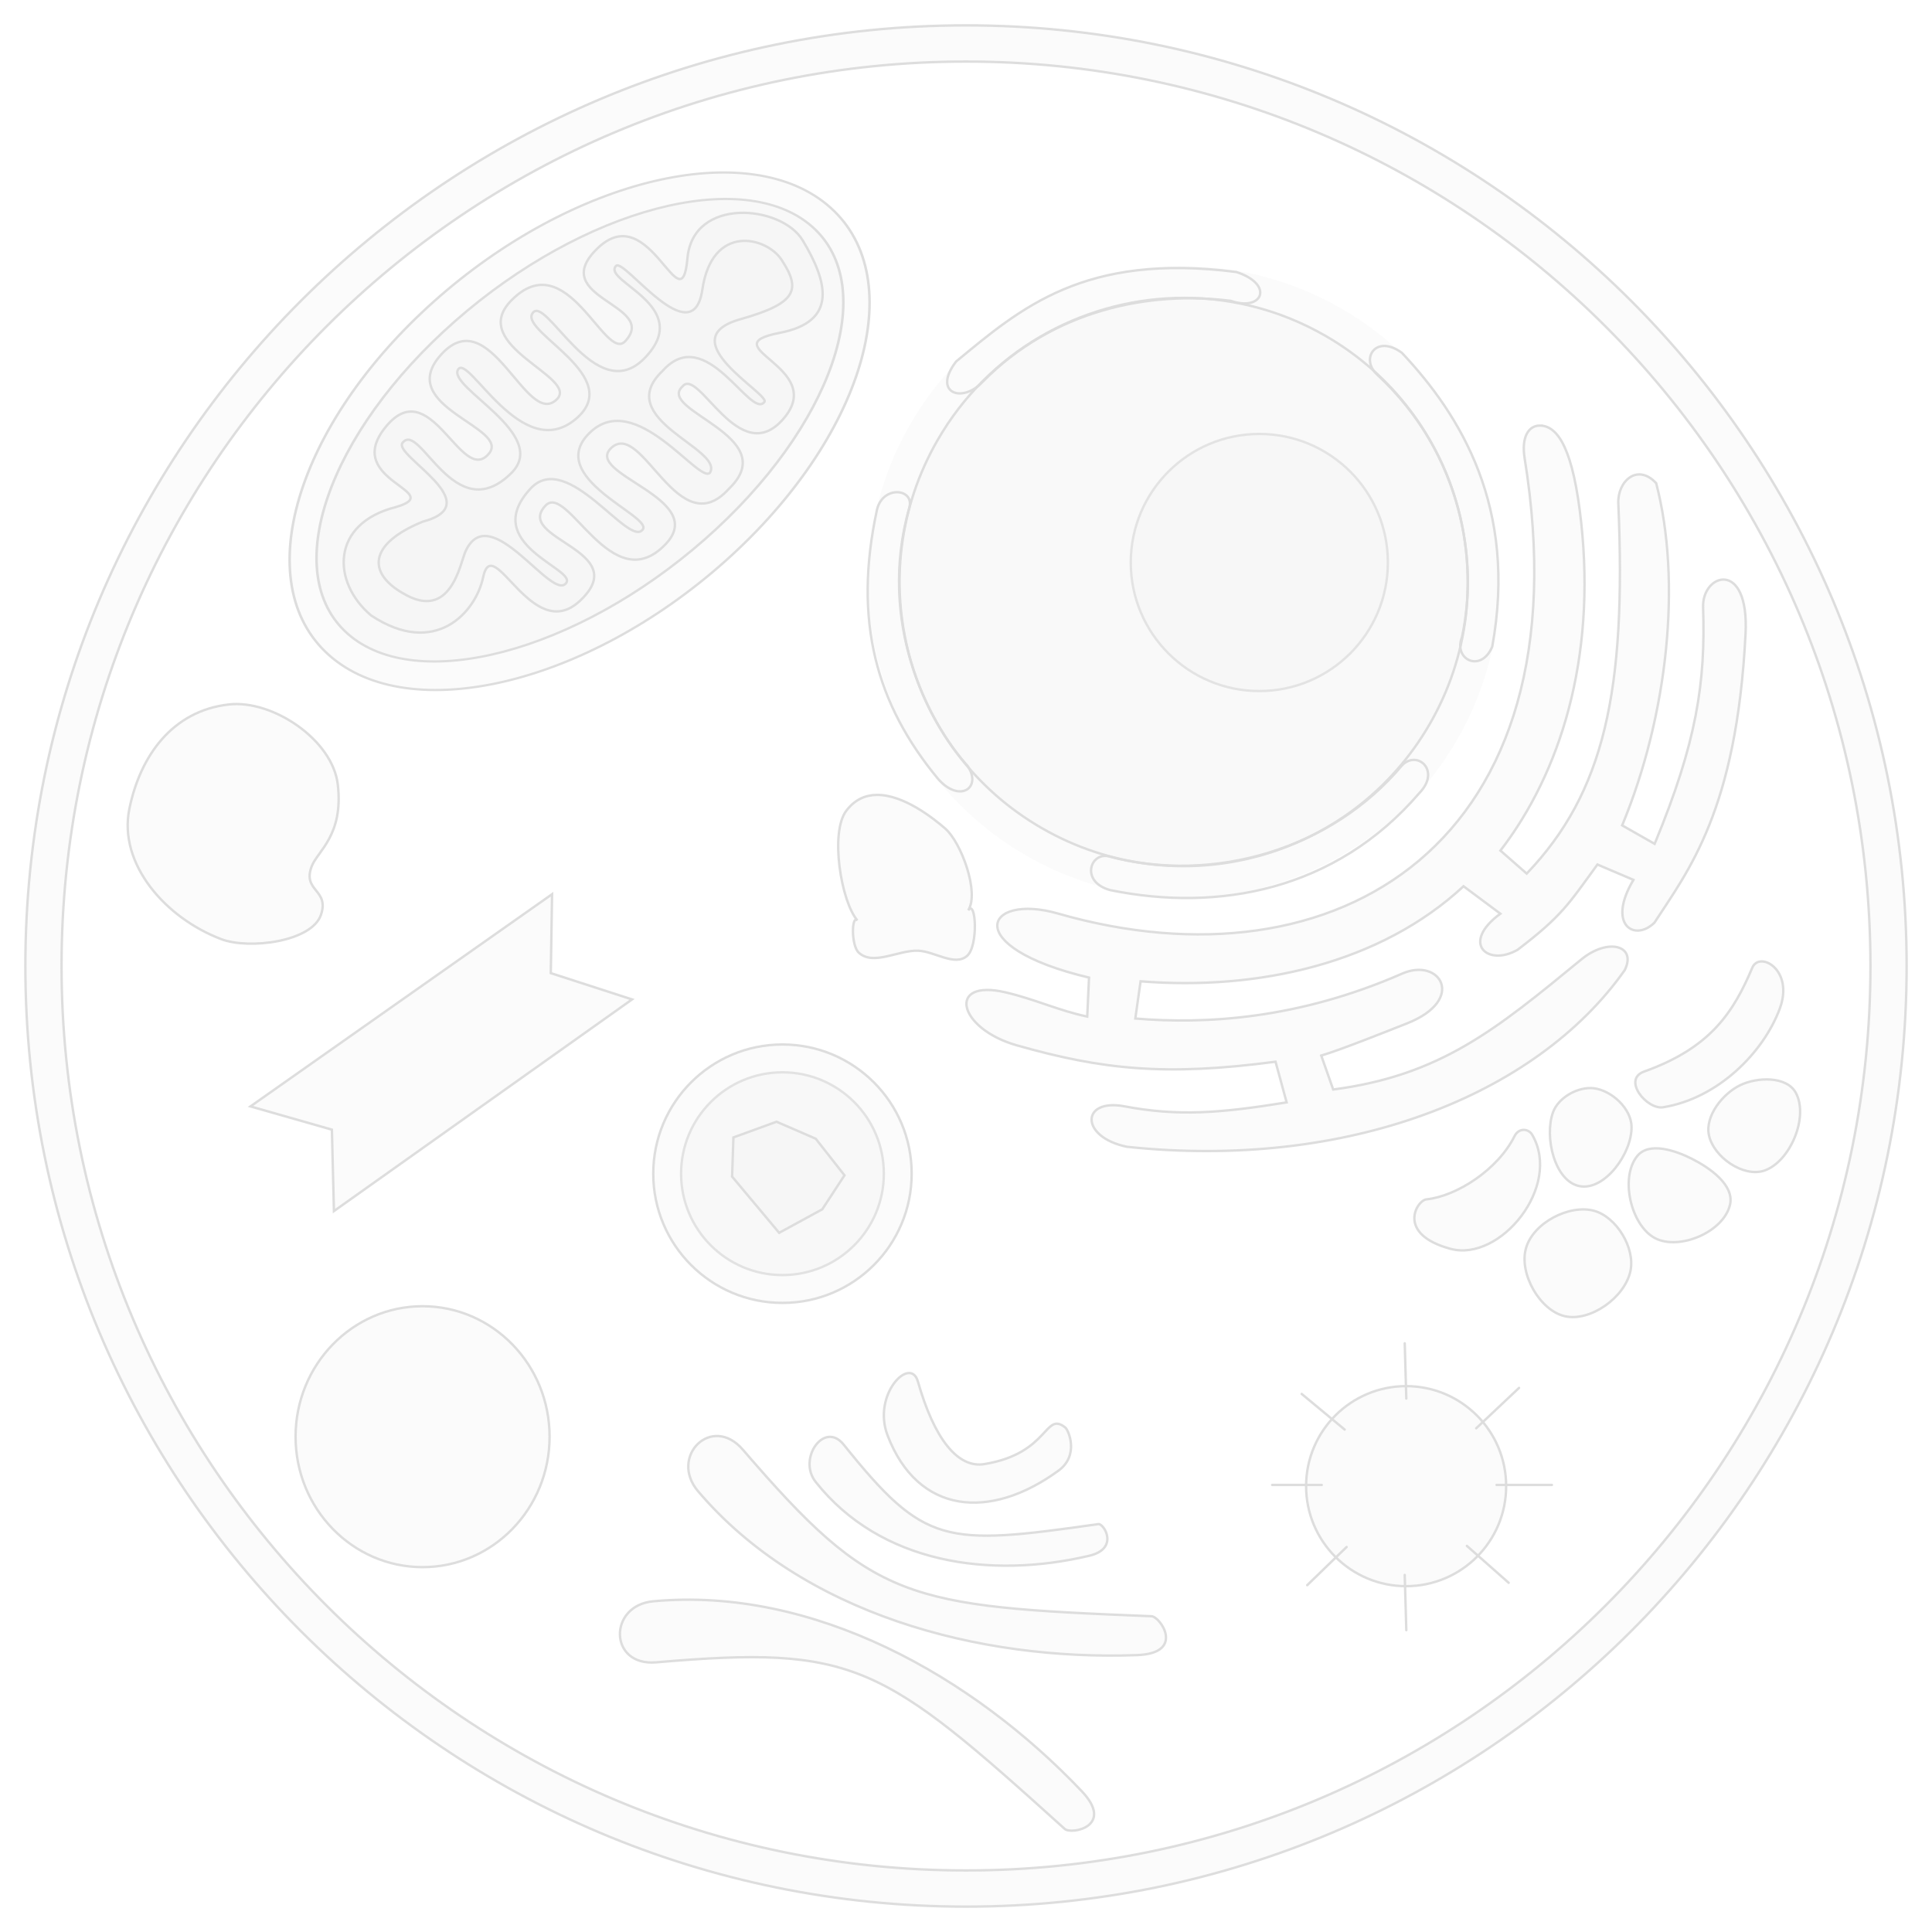
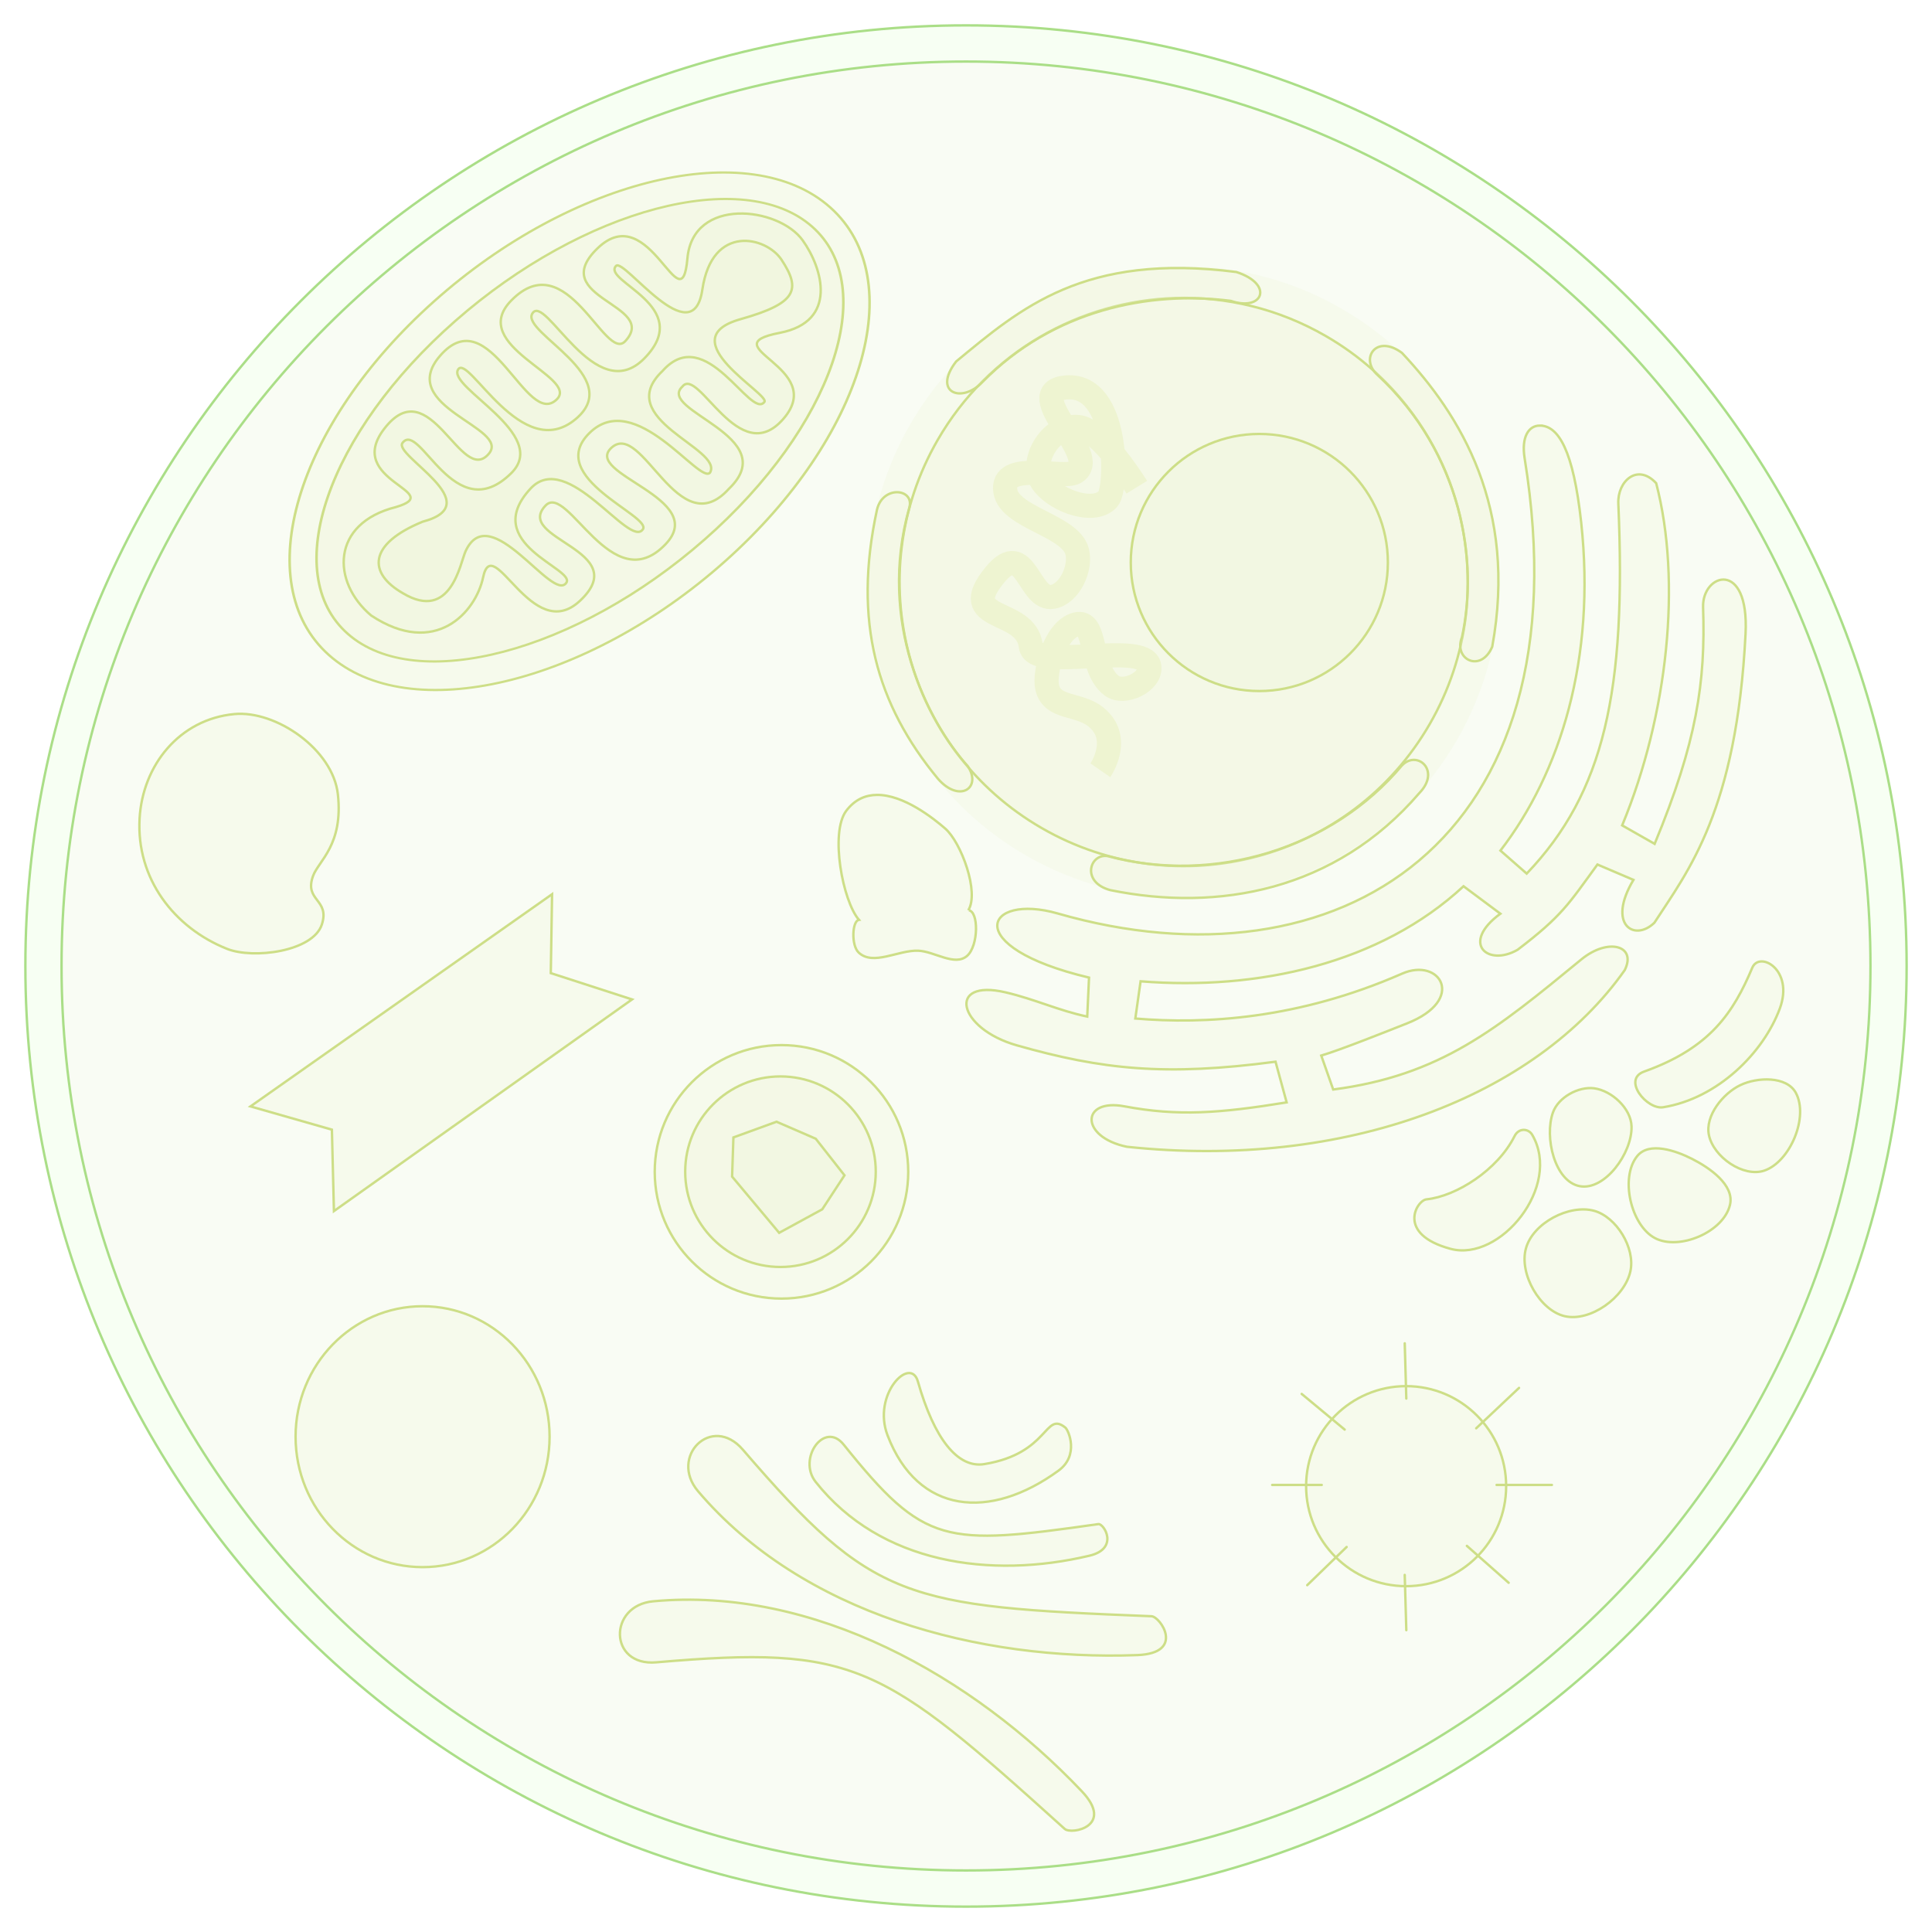
- <svg xmlns="http://www.w3.org/2000/svg" id="SVGRoot" version="1.1" viewBox="0 0 800 800" preserveAspectRatio="xMidYMid meet" height="auto" width="100%">
+ <svg xmlns="http://www.w3.org/2000/svg" viewBox="0 0 800 800" version="1.1" id="SVGRoot">
  <defs id="defs10">
-     </defs>
+     <filter style="color-interpolation-filters:sRGB" id="filter2922" x="-1.7814825e-05" width="1" y="-7.748805e-06" height="1">
+       <feGaussianBlur stdDeviation="0.001" id="feGaussianBlur2924" />
+     </filter>
+   </defs>
  <g id="layer1">
-     <path d="M 400 10.506 A 389.493 389.493 0 0 0 10.506 400 A 389.493 389.493 0 0 0 400 789.494 A 389.493 389.493 0 0 0 789.494 400 A 389.493 389.493 0 0 0 400 10.506 z M 400 25.486 A 374.513 374.513 0 0 1 774.514 400 A 374.513 374.513 0 0 1 400 774.514 A 374.513 374.513 0 0 1 25.486 400 A 374.513 374.513 0 0 1 400 25.486 z " style="opacity:0.999;fill:#f3f3f3;fill-opacity:0.302;stroke:#dddddd;stroke-width:1;stroke-miterlimit:4;stroke-dasharray:none;stroke-opacity:1" id="path1032" />
-     <path d="m 603.345,306.357 c -36.096,62.52 -116.039,83.941 -178.559,47.845 -62.52,-36.096 -83.941,-116.039 -47.845,-178.559 23.508,-40.716 65.613,-64.001 109.39,-65.32 23.443,-0.706 47.365,4.887 69.169,17.475 62.52,36.096 83.941,116.039 47.845,178.559" style="opacity:0.999;fill:#f3f3f3;fill-opacity:0.278;stroke:none;stroke-width:1;stroke-miterlimit:4;stroke-dasharray:none;stroke-opacity:1" id="nucleus">
+     <ellipse style="opacity:0.995;fill:#e6f4d7;fill-opacity:0.273;stroke:none;stroke-width:13.096;stroke-opacity:0.302" id="path897" cx="399.919" cy="399.929" rx="373.99" ry="374.351" />
+     <circle style="opacity:1;fill:#eef4d7;fill-opacity:0.278;stroke:#cdde87;stroke-width:1;stroke-miterlimit:4;stroke-dasharray:none;stroke-opacity:1" id="path937" cx="323.593" cy="485.236" r="52.484">
+       </circle>
+     <circle style="opacity:1;fill:#eef4d7;fill-opacity:0.278;stroke:#cdde87;stroke-width:1;stroke-miterlimit:4;stroke-dasharray:none;stroke-opacity:1" id="path933" cx="323.179" cy="485.179" r="39.453">
+       </circle>
+     <path id="path1028" d="m 319.461,469.256 16.668,-6.061 15.152,6.566 11.112,14.142 -8.586,13.132 -16.668,9.091 -18.183,-21.718 z" style="opacity:1;fill:#eef4d7;fill-opacity:0.278;stroke:#cdde87;stroke-width:0.933;stroke-linecap:butt;stroke-linejoin:miter;stroke-miterlimit:4;stroke-dasharray:none;stroke-opacity:1" transform="matrix(1.071362,0,0,1.071362,-38.56894,-31.76207)">
      </path>
-     <path d="m 627.127,470.471 c -6.974,13.97 -24.041,24.866 -36.477,26.159 -3.985,0.414 -12.655,14.42 10.036,20.496 20.502,5.49 46.158,-25.894 33.787,-47.205 -1.55,-2.669 -5.563,-3.023 -7.346,0.549 z m 93.488,-21.135 c -7.189,3.453 -14.658,12.708 -12.987,20.683 1.914,9.138 14.307,17.629 22.926,14.707 10.668,-3.617 18.537,-22.214 13.036,-32.248 -3.806,-6.942 -15.92,-6.531 -22.975,-3.143 z m -19.985,30.524 c -6.775,-3.43 -17.768,-7.212 -22.682,-1.166 -7.282,8.961 -2.589,28.785 7.385,34.005 9.958,5.212 28.417,-2.508 31.027,-13.853 1.885,-8.191 -8.493,-15.322 -15.73,-18.986 z m -40.558,21.502 c -10.227,-2.781 -25.307,4.983 -28.224,15.601 -2.899,10.556 5.83,25.679 16.093,28.047 10.517,2.426 24.827,-7.694 27.183,-18.666 2.075,-9.665 -5.875,-22.486 -15.052,-24.982 z m 0.045,-50.713 c -6.444,-0.859 -14.833,3.66 -17.085,10.026 -3.636,10.279 0.759,28.554 11.077,30.488 10.42,1.954 21.719,-13.658 21.479,-24.665 -0.165,-7.563 -8.251,-14.886 -15.472,-15.849 z m 65.476,-49.946 c -7.825,18.458 -17.242,33.162 -44.788,43.007 -9.23,3.299 1.152,15.869 7.868,14.783 22.647,-3.663 41.542,-22.572 48.323,-40.918 5.929,-16.04 -8.41,-23.934 -11.404,-16.872 z" style="opacity:0.999;fill:#f3f3f3;fill-opacity:0.278;stroke:#dddddd;stroke-width:1;stroke-linecap:butt;stroke-linejoin:miter;stroke-miterlimit:4;stroke-dasharray:none;stroke-opacity:1" id="smooth_endoplasmic_reticulum">
+     <path id="path1032" style="opacity:1;fill:#e5ffd5;fill-opacity:0.278;stroke:#aade87;stroke-width:1;stroke-miterlimit:4;stroke-dasharray:none;stroke-opacity:1" d="M 400,10.506 A 389.493,389.493 0 0 0 10.506,400 389.493,389.493 0 0 0 400,789.494 389.493,389.493 0 0 0 789.494,400 389.493,389.493 0 0 0 400,10.506 Z m 0,14.98 A 374.513,374.513 0 0 1 774.514,400 374.513,374.513 0 0 1 400,774.514 374.513,374.513 0 0 1 25.486,400 374.513,374.513 0 0 1 400,25.486 Z">
      </path>
-     <path id="rough_endoplasmic_reticulum" style="opacity:0.999;fill:#f3f3f3;fill-opacity:0.278;stroke:#dddddd;stroke-width:1;stroke-linecap:butt;stroke-linejoin:miter;stroke-miterlimit:4;stroke-dasharray:none;stroke-opacity:1" d="m 637.591,176.224 c -4.645,-0.002 -7.697,4.75 -6.274,13.543 25.85,159.651 -77.952,221.655 -193.295,188.494 -30.014,-8.629 -41.104,13.72 12.922,26.542 l -0.745,16.14 c -11.711,-2.434 -21.466,-7.14 -33.841,-10.038 -24.429,-5.72 -19.853,14.987 4.713,21.958 35.346,10.031 61.481,12.822 107.101,6.768 l 4.599,16.847 c -27.796,4.51 -45.039,5.809 -67.181,1.631 -18.024,-3.401 -18.543,12.7 1.047,16.75 90.612,9.622 169.263,-20.819 206.132,-73.155 5.061,-10.186 -6.892,-13.529 -17.979,-4.421 -35.141,28.866 -58.144,47.998 -102.738,53.864 l -4.95,-14.054 c 8.294,-2.485 26.513,-9.776 35.533,-13.338 24.692,-9.75 13.718,-27.507 -2.023,-20.608 -43.112,18.895 -81.602,21.04 -110.505,18.602 l 2.186,-15.408 c 48.806,3.892 99.246,-7.377 133.728,-39.363 l 15.252,11.365 c -16.693,12.232 -5.197,22.095 7.162,14.918 18.491,-14.106 21.105,-18.949 33.029,-35.28 l 14.91,6.355 c -11.128,18.627 0.458,25.754 8.676,17.744 13.877,-21.368 34.049,-46.376 37.748,-119.666 1.566,-31.023 -18.063,-25.007 -17.585,-10.958 1.054,30.989 -2.603,55.847 -20.061,97.971 l -13.447,-7.651 c 18.915,-45.714 24.722,-100.901 14.086,-141.695 -7.836,-8.451 -16.078,-0.721 -15.68,8.391 3.392,77.645 -5.825,119.647 -37.933,153.264 l -10.877,-9.527 c 24.829,-32.276 39.568,-79.366 33.426,-135.939 -3.227,-29.722 -9.395,-40.042 -17.137,-40.045 z">
+     <path id="p3234" style="opacity:1;fill:#eef4d7;fill-opacity:0.278;stroke:none;stroke-width:1;stroke-miterlimit:4;stroke-dasharray:none;stroke-opacity:1" d="m 603.345,306.357 c -36.096,62.52 -116.039,83.941 -178.559,47.845 -62.52,-36.096 -83.941,-116.039 -47.845,-178.559 23.508,-40.716 65.613,-64.001 109.39,-65.32 23.443,-0.706 47.365,4.887 69.169,17.475 62.52,36.096 83.941,116.039 47.845,178.559">
      </path>
-     <path d="m 367.516,594.348 c 12.506,32.692 42.411,35.324 70.798,14.601 8.627,-6.298 4.205,-16.717 2.781,-17.849 -8.658,-6.888 -6.443,10.746 -33.524,15.154 -11.04,1.797 -20.75,-10.512 -27.497,-34.22 -3.072,-10.794 -19.047,5.353 -12.559,22.314 z m -29.769,19.275 c 26.856,33.944 72.444,40.273 113.368,30.562 12.437,-2.951 6.006,-13.416 3.67,-13.084 -63.691,9.045 -71.882,8.874 -105.466,-32.952 -8.014,-9.981 -19.15,5.896 -11.572,15.474 z m -48.682,3.883 c 43.129,50.763 116.247,70.296 181.858,67.833 19.938,-0.749 9.607,-15.939 5.862,-16.088 -102.121,-4.052 -115.256,-6.305 -169.19,-68.978 -12.87,-14.955 -30.699,2.909 -18.53,17.233 z m -18.573,45.555 c 66.328,-6.138 132.261,31.019 177.446,78.654 13.732,14.476 -4.276,18.113 -7.057,15.6 -75.844,-68.504 -86.811,-76.076 -169.19,-68.978 -19.658,1.694 -19.914,-23.544 -1.199,-25.276 z" style="opacity:0.999;fill:#f3f3f3;fill-opacity:0.278;stroke:#dddddd;stroke-width:1;stroke-linecap:butt;stroke-linejoin:miter;stroke-miterlimit:4;stroke-dasharray:none;stroke-opacity:1" id="golgi_membrane">
+     <path id="p234729384" style="opacity:1;fill:#eef4d7;fill-opacity:0.278;stroke:#cdde87;stroke-width:1;stroke-linecap:butt;stroke-linejoin:miter;stroke-miterlimit:4;stroke-dasharray:none;stroke-opacity:1" d="m 627.127,470.471 c -6.974,13.97 -24.041,24.866 -36.477,26.159 -3.985,0.414 -12.655,14.42 10.036,20.496 20.502,5.49 46.158,-25.894 33.787,-47.205 -1.55,-2.669 -5.563,-3.023 -7.346,0.549 z m 93.488,-21.135 c -7.189,3.453 -14.658,12.708 -12.987,20.683 1.914,9.138 14.307,17.629 22.926,14.707 10.668,-3.617 18.537,-22.214 13.036,-32.248 -3.806,-6.942 -15.92,-6.531 -22.975,-3.143 z m -19.985,30.524 c -6.775,-3.43 -17.768,-7.212 -22.682,-1.166 -7.282,8.961 -2.589,28.785 7.385,34.005 9.958,5.212 28.417,-2.508 31.027,-13.853 1.885,-8.191 -8.493,-15.322 -15.73,-18.986 z m -40.558,21.502 c -10.227,-2.781 -25.307,4.983 -28.224,15.601 -2.899,10.556 5.83,25.679 16.093,28.047 10.517,2.426 24.827,-7.694 27.183,-18.666 2.075,-9.665 -5.875,-22.486 -15.052,-24.982 z m 0.045,-50.713 c -6.444,-0.859 -14.833,3.66 -17.085,10.026 -3.636,10.279 0.759,28.554 11.077,30.488 10.42,1.954 21.719,-13.658 21.479,-24.665 -0.165,-7.563 -8.251,-14.886 -15.472,-15.849 z m 65.476,-49.946 c -7.825,18.458 -17.242,33.162 -44.788,43.007 -9.23,3.299 1.152,15.869 7.868,14.783 22.647,-3.663 41.542,-22.572 48.323,-40.918 5.929,-16.04 -8.41,-23.934 -11.404,-16.872 z">
      </path>
-     <path id="ribosome" style="opacity:0.999;fill:#f3f3f3;fill-opacity:0.278;stroke:#dddddd;stroke-width:1;stroke-linecap:butt;stroke-linejoin:miter;stroke-miterlimit:4;stroke-dasharray:none;stroke-opacity:1" d="m 363.092,329.152 c -4.672,0.049 -9.119,1.862 -12.689,6.603 -6.809,9.044 -2.088,37.71 4.646,45.384 -2.445,-2.512 -2.687,10.309 0.528,13.312 5.991,5.595 16.386,-1.085 24.578,-0.786 6.802,0.248 15.189,6.623 20.308,2.137 4.743,-4.155 3.635,-23.509 0.512,-18.91 -0.015,0.022 -0.032,0.042 -0.047,0.064 4.711,-7.421 -2.925,-28.137 -9.551,-33.885 -4.898,-4.249 -17.22,-14.035 -28.285,-13.919 z">
+     <path d="m 637.591,176.224 c -4.645,-0.002 -7.697,4.75 -6.274,13.543 25.85,159.651 -77.952,221.655 -193.295,188.494 -30.014,-8.629 -41.104,13.72 12.922,26.542 l -0.745,16.14 c -11.711,-2.434 -21.466,-7.14 -33.841,-10.038 -24.429,-5.72 -19.853,14.987 4.713,21.958 35.346,10.031 61.481,12.822 107.101,6.768 l 4.599,16.847 c -27.796,4.51 -45.039,5.809 -67.181,1.631 -18.024,-3.401 -18.543,12.7 1.047,16.75 90.612,9.622 169.263,-20.819 206.132,-73.155 5.061,-10.186 -6.892,-13.529 -17.979,-4.421 -35.141,28.866 -58.144,47.998 -102.738,53.864 l -4.95,-14.054 c 8.294,-2.485 26.513,-9.776 35.533,-13.338 24.692,-9.75 13.718,-27.507 -2.023,-20.608 -43.112,18.895 -81.602,21.04 -110.505,18.602 l 2.186,-15.408 c 48.806,3.892 99.246,-7.377 133.728,-39.363 l 15.252,11.365 c -16.693,12.232 -5.197,22.095 7.162,14.918 18.491,-14.106 21.105,-18.949 33.029,-35.28 l 14.91,6.355 c -11.128,18.627 0.458,25.754 8.676,17.744 13.877,-21.368 34.049,-46.376 37.748,-119.666 1.566,-31.023 -18.063,-25.007 -17.585,-10.958 1.054,30.989 -2.603,55.847 -20.061,97.971 l -13.447,-7.651 c 18.915,-45.714 24.722,-100.901 14.086,-141.695 -7.836,-8.451 -16.078,-0.721 -15.68,8.391 3.392,77.645 -5.825,119.647 -37.933,153.264 l -10.877,-9.527 c 24.829,-32.276 39.568,-79.366 33.426,-135.939 -3.227,-29.722 -9.395,-40.042 -17.137,-40.045 z" style="opacity:1;fill:#eef4d7;fill-opacity:0.278;stroke:#cdde87;stroke-width:1;stroke-linecap:butt;stroke-linejoin:miter;stroke-miterlimit:4;stroke-dasharray:none;stroke-opacity:1" id="p034529">
      </path>
-     <path style="opacity:0.999;fill:#f3f3f3;fill-opacity:0.278;stroke:#dddddd;stroke-width:1;stroke-linecap:butt;stroke-linejoin:miter;stroke-miterlimit:4;stroke-dasharray:none;stroke-opacity:1" d="m 139.879,324.885 c 2.433,20.948 -8.371,27.536 -10.79,33.781 -4.056,10.469 7.446,9.548 3.808,20.15 -3.84,11.19 -29.77,14.421 -41.255,10.075 -23.071,-8.729 -42.733,-31.096 -38.082,-53.931 4.435,-21.775 17.685,-40.638 41.255,-43.263 18.073,-2.013 42.907,14.623 45.064,33.188 z" id="vacuole">
+     <path id="p03489234" style="opacity:1;fill:#eef4d7;fill-opacity:0.278;stroke:#cdde87;stroke-width:1;stroke-linecap:butt;stroke-linejoin:miter;stroke-miterlimit:4;stroke-dasharray:none;stroke-opacity:1" d="m 367.516,594.348 c 12.506,32.692 42.411,35.324 70.798,14.601 8.627,-6.298 4.205,-16.717 2.781,-17.849 -8.658,-6.888 -6.443,10.746 -33.524,15.154 -11.04,1.797 -20.75,-10.512 -27.497,-34.22 -3.072,-10.794 -19.047,5.353 -12.559,22.314 z m -29.769,19.275 c 26.856,33.944 72.444,40.273 113.368,30.562 12.437,-2.951 6.006,-13.416 3.67,-13.084 -63.691,9.045 -71.882,8.874 -105.466,-32.952 -8.014,-9.981 -19.15,5.896 -11.572,15.474 z m -48.682,3.883 c 43.129,50.763 116.247,70.296 181.858,67.833 19.938,-0.749 9.607,-15.939 5.862,-16.088 -102.121,-4.052 -115.256,-6.305 -169.19,-68.978 -12.87,-14.955 -30.699,2.909 -18.53,17.233 z m -18.573,45.555 c 66.328,-6.138 132.261,31.019 177.446,78.654 13.732,14.476 -4.276,18.113 -7.057,15.6 -75.844,-68.504 -86.811,-76.076 -169.19,-68.978 -19.658,1.694 -19.914,-23.544 -1.199,-25.276 z">
      </path>
-     <ellipse style="opacity:0.999;fill:#f3f3f3;fill-opacity:0.278;stroke:#dddddd;stroke-width:1;stroke-miterlimit:4;stroke-dasharray:none;stroke-opacity:1" id="lysosome" cx="174.982" cy="594.901" rx="52.589" ry="54.018">
+     <path d="m 363.092,329.152 c -4.672,0.049 -9.119,1.862 -12.689,6.603 -6.809,9.044 -1.456,37.457 5.277,45.132 -2.824,0.392 -3.318,10.562 -0.103,13.564 5.991,5.595 16.386,-1.085 24.578,-0.786 6.802,0.248 15.189,6.623 20.308,2.137 4.743,-4.155 4.897,-18.584 0.512,-18.91 -0.027,-0.002 -0.032,0.042 -0.047,0.064 4.711,-7.421 -2.925,-28.137 -9.551,-33.885 -4.898,-4.249 -17.22,-14.035 -28.285,-13.919 z" style="opacity:1;fill:#eef4d7;fill-opacity:0.278;stroke:#cdde87;stroke-width:1;stroke-linecap:butt;stroke-linejoin:miter;stroke-miterlimit:4;stroke-dasharray:none;stroke-opacity:1" id="p345345345">
+       </path>
+     <path id="p9874" d="m 139.908,328.881 c 2.314,20.954 -7.962,27.543 -10.264,33.789 -3.858,10.472 7.083,9.55 3.622,20.155 -3.652,11.193 -28.318,14.424 -39.243,10.078 -21.946,-8.731 -37.618,-29.084 -36.224,-53.944 1.242,-22.15 16.569,-41.153 39.243,-43.274 17.234,-1.612 40.814,14.627 42.866,33.197 z" style="opacity:1;fill:#eef4d7;fill-opacity:0.278;stroke:#cdde87;stroke-width:1;stroke-linecap:butt;stroke-linejoin:miter;stroke-miterlimit:4;stroke-dasharray:none;stroke-opacity:1">
+       </path>
+     <ellipse ry="54.018" rx="52.589" cy="594.901" cx="174.982" id="p8374923847" style="opacity:1;fill:#eef4d7;fill-opacity:0.278;stroke:#cdde87;stroke-width:1;stroke-miterlimit:4;stroke-dasharray:none;stroke-opacity:1">
      </ellipse>
-     <g id="centrosome_group" style="opacity:0.994;fill:#f3f3f3;stroke:#dddddd;fill-opacity:0.278;stroke-opacity:1;stroke-width:1;stroke-miterlimit:4;stroke-dasharray:none">
-       <circle r="41.416" cy="615.386" cx="582.249" id="path982" style="fill:#f3f3f3;stroke:#dddddd;stroke-width:1;stroke-miterlimit:4;stroke-dasharray:none;stroke-opacity:1;fill-opacity:0.278" />
-       <path id="path1008" d="m 581.674,556.242 c 0.645,22.869 0.645,22.869 0.645,22.869" style="opacity:1;fill:#f3f3f3;stroke:#dddddd;stroke-width:1;stroke-linecap:round;stroke-linejoin:round;stroke-miterlimit:4;stroke-dasharray:none;stroke-opacity:1;fill-opacity:0.278" />
-       <path style="opacity:1;fill:#f3f3f3;stroke:#dddddd;stroke-width:1;stroke-linecap:round;stroke-linejoin:round;stroke-miterlimit:4;stroke-dasharray:none;stroke-opacity:1;fill-opacity:0.278" d="m 581.668,652.135 c 0.657,22.88 0.657,22.88 0.657,22.88" id="path1010" />
-       <path id="path1012" d="M 547.305,614.881 H 526.784" style="opacity:1;fill:#f3f3f3;stroke:#dddddd;stroke-width:1;stroke-linecap:round;stroke-linejoin:round;stroke-miterlimit:4;stroke-dasharray:none;stroke-opacity:1;fill-opacity:0.278" />
-       <path style="opacity:1;fill:#f3f3f3;stroke:#dddddd;stroke-width:1;stroke-linecap:round;stroke-linejoin:round;stroke-miterlimit:4;stroke-dasharray:none;stroke-opacity:1;fill-opacity:0.278" d="M 642.609,614.881 H 619.701" id="path1014" />
-       <path id="path1016" d="M 556.809,591.966 538.998,577.186" style="opacity:1;fill:#f3f3f3;stroke:#dddddd;stroke-width:1;stroke-linecap:round;stroke-linejoin:round;stroke-miterlimit:4;stroke-dasharray:none;stroke-opacity:1;fill-opacity:0.278" />
-       <path style="opacity:1;fill:#f3f3f3;stroke:#dddddd;stroke-width:1;stroke-linecap:round;stroke-linejoin:round;stroke-miterlimit:4;stroke-dasharray:none;stroke-opacity:1;fill-opacity:0.278" d="M 624.706,655.399 607.403,640.117" id="path1018" />
-       <path id="path1020" d="M 611.261,591.424 628.998,574.698" style="opacity:1;fill:#f3f3f3;stroke:#dddddd;stroke-width:1;stroke-linecap:round;stroke-linejoin:round;stroke-miterlimit:4;stroke-dasharray:none;stroke-opacity:1;fill-opacity:0.278" />
-       <path style="opacity:1;fill:#f3f3f3;stroke:#dddddd;stroke-width:1;stroke-linecap:round;stroke-linejoin:round;stroke-miterlimit:4;stroke-dasharray:none;stroke-opacity:1;fill-opacity:0.278" d="m 541.294,656.381 16.318,-15.813" id="path1022" />
+     <g style="opacity:1;fill:#eef4d7;fill-opacity:0.278;stroke:#cdde87;stroke-width:1;stroke-miterlimit:4;stroke-dasharray:none;stroke-opacity:1" id="p93874">
+       <circle style="fill:#eef4d7;fill-opacity:0.278;stroke:#cdde87;stroke-width:1;stroke-miterlimit:4;stroke-dasharray:none;stroke-opacity:1" id="path982" cx="582.249" cy="615.386" r="41.416" />
+       <path style="opacity:1;fill:#eef4d7;fill-opacity:0.278;stroke:#cdde87;stroke-width:1;stroke-linecap:round;stroke-linejoin:round;stroke-miterlimit:4;stroke-dasharray:none;stroke-opacity:1" d="m 581.674,556.242 c 0.645,22.869 0.645,22.869 0.645,22.869" id="path1008" />
+       <path id="path1010" d="m 581.668,652.135 c 0.657,22.88 0.657,22.88 0.657,22.88" style="opacity:1;fill:#eef4d7;fill-opacity:0.278;stroke:#cdde87;stroke-width:1;stroke-linecap:round;stroke-linejoin:round;stroke-miterlimit:4;stroke-dasharray:none;stroke-opacity:1" />
+       <path style="opacity:1;fill:#eef4d7;fill-opacity:0.278;stroke:#cdde87;stroke-width:1;stroke-linecap:round;stroke-linejoin:round;stroke-miterlimit:4;stroke-dasharray:none;stroke-opacity:1" d="M 547.305,614.881 H 526.784" id="path1012" />
+       <path id="path1014" d="M 642.609,614.881 H 619.701" style="opacity:1;fill:#eef4d7;fill-opacity:0.278;stroke:#cdde87;stroke-width:1;stroke-linecap:round;stroke-linejoin:round;stroke-miterlimit:4;stroke-dasharray:none;stroke-opacity:1" />
+       <path style="opacity:1;fill:#eef4d7;fill-opacity:0.278;stroke:#cdde87;stroke-width:1;stroke-linecap:round;stroke-linejoin:round;stroke-miterlimit:4;stroke-dasharray:none;stroke-opacity:1" d="M 556.809,591.966 538.998,577.186" id="path1016" />
+       <path id="path1018" d="M 624.706,655.399 607.403,640.117" style="opacity:1;fill:#eef4d7;fill-opacity:0.278;stroke:#cdde87;stroke-width:1;stroke-linecap:round;stroke-linejoin:round;stroke-miterlimit:4;stroke-dasharray:none;stroke-opacity:1" />
+       <path style="opacity:1;fill:#eef4d7;fill-opacity:0.278;stroke:#cdde87;stroke-width:1;stroke-linecap:round;stroke-linejoin:round;stroke-miterlimit:4;stroke-dasharray:none;stroke-opacity:1" d="M 611.261,591.424 628.998,574.698" id="path1020" />
+       <path id="path1022" d="m 541.294,656.381 16.318,-15.813" style="opacity:1;fill:#eef4d7;fill-opacity:0.278;stroke:#cdde87;stroke-width:1;stroke-linecap:round;stroke-linejoin:round;stroke-miterlimit:4;stroke-dasharray:none;stroke-opacity:1" />
    </g>
-     <g id="perixosome_group" transform="matrix(1.071362,0,0,1.071362,-38.56894,-31.76207)" style="opacity:0.999;fill:#f3f3f3;fill-opacity:0.278;stroke:#dddddd;stroke-width:0.933;stroke-miterlimit:4;stroke-dasharray:none;stroke-opacity:1">
-       <ellipse cy="483.275" cx="338.419" id="path1024" style="opacity:1;fill:#f3f3f3;fill-opacity:0.278;stroke:#dddddd;stroke-width:0.933;stroke-miterlimit:4;stroke-dasharray:none;stroke-opacity:1" rx="39.181" ry="39.181" />
-       <circle cy="483.275" cx="338.419" id="path1026" style="opacity:1;fill:#f3f3f3;fill-opacity:0.278;stroke:#dddddd;stroke-width:0.933;stroke-miterlimit:4;stroke-dasharray:none;stroke-opacity:1" r="49.937" />
-       <path id="path1028" d="m 319.461,469.256 16.668,-6.061 15.152,6.566 11.112,14.142 -8.586,13.132 -16.668,9.091 -18.183,-21.718 z" style="fill:#f3f3f3;fill-opacity:0.278;stroke:#dddddd;stroke-width:0.933;stroke-linecap:butt;stroke-linejoin:miter;stroke-miterlimit:4;stroke-dasharray:none;stroke-opacity:1" />
-     </g>
-     <path style="opacity:0.999;fill:#f3f3f3;fill-opacity:0.278;stroke:#dddddd;stroke-width:1;stroke-linecap:butt;stroke-linejoin:miter;stroke-miterlimit:4;stroke-dasharray:none;stroke-opacity:1" d="m 103.71,458.14 124.893,-87.872 -0.536,32.679 33.649,10.893 -123.44,87.643 -0.846,-33.719 z" id="microtubules">
+     <path id="p237828347" d="m 103.71,458.14 124.893,-87.872 -0.536,32.679 33.649,10.893 -123.44,87.643 -0.846,-33.719 z" style="opacity:1;fill:#eef4d7;fill-opacity:0.278;stroke:#cdde87;stroke-width:1;stroke-linecap:butt;stroke-linejoin:miter;stroke-miterlimit:4;stroke-dasharray:none;stroke-opacity:1">
      </path>
-     <ellipse style="fill:#f3f3f3;fill-opacity:0.278;stroke:#dddddd;stroke-width:1.003;stroke-miterlimit:4;stroke-dasharray:none;stroke-opacity:1" id="path1407" cx="294.933" cy="-26.731" rx="80.789" ry="139.15" transform="matrix(0.7461215,0.6658098,-0.7461215,0.6658098,0,0)" />
-     <ellipse transform="matrix(0.7514975,0.6597359,-0.7514975,0.6597359,0,0)" ry="127.854" rx="68.636" cy="-24.763" cx="294.789" id="ellipse1409" style="fill:#f3f3f3;fill-opacity:0.278;stroke:#dddddd;stroke-width:1.004;stroke-miterlimit:4;stroke-dasharray:none;stroke-opacity:1" />
-     <path id="ellipse1411" style="fill:#f3f3f3;fill-opacity:0.278;stroke:#dddddd;stroke-width:1;stroke-miterlimit:4;stroke-dasharray:none;stroke-opacity:1" d="m 253.219,185.38 c -12.097,10.921 40.608,20.856 22.374,39.971 -22.285,23.362 -40.543,-25.585 -49.676,-16.024 -13.366,13.992 36.722,18.35 14.242,39.445 -19.878,18.653 -36.013,-29.193 -40.112,-9.723 -3.049,14.481 -19.785,33.367 -46.352,15.817 -16.454,-13.854 -16.728,-38.129 10.242,-44.899 21.272,-6.308 -21.436,-10.656 -4.909,-32.318 19.057,-24.978 31.862,23.886 43.384,10.238 9.234,-10.938 -38.723,-19.237 -20.157,-40.598 20.722,-23.842 35.669,30.676 48.349,18.027 9.275,-9.253 -37.274,-22.047 -18.937,-40.845 23.203,-23.787 38.811,25.9 47.24,16.796 14.151,-15.283 -32.938,-17.693 -11.475,-38.452 21.752,-21.038 34.674,32.734 37.219,4.14 2.275,-25.558 38.913,-22.087 47.722,-7.438 10.256,17.057 14.77,33.616 -9.44,38.292 -29.301,5.66 20.084,14.065 1.471,35.603 -18.438,21.336 -35.185,-21.856 -41.836,-13.339 -10.853,10.038 41.993,20.531 19.237,42.345 -21.033,23.309 -35.789,-28.592 -48.585,-17.039 z" />
-     <path d="m 244.006,179.378 c -18.524,18.424 25.98,34.223 22.195,39.795 -5.558,8.181 -31.224,-33.367 -46.511,-16.867 -21.247,22.932 18.813,33.109 14.809,39.013 -5.684,8.382 -31.535,-35.095 -41.704,-13.093 -2.237,4.84 -6.018,29.378 -25.947,17.425 -14.555,-8.326 -14.468,-20.335 8.14,-29.62 27.965,-7.365 -12.244,-27.426 -8.326,-32.626 7.169,-9.513 21.389,35.837 45.024,12.531 16.361,-16.132 -26.669,-35.617 -21.979,-42.958 4.245,-6.645 26.305,39.443 48.743,20.492 20.634,-17.427 -22.494,-35.677 -18.084,-43.535 5.239,-9.336 26.027,39.437 46.54,18.374 21.037,-21.601 -17.85,-31.875 -11.812,-38.203 3.312,-3.471 31.743,36.92 35.739,9.789 4.031,-27.366 26.459,-21.961 32.791,-12.321 8.062,12.273 6.53,17.978 -17.018,24.601 -29.659,8.341 12.42,31.005 9.914,34.268 -5.721,7.449 -24.159,-33.179 -42.185,-12.829 -21.056,20.02 25.169,32.021 19.695,42.059 -4.265,5.262 -30.963,-35.254 -50.024,-16.295 z" style="fill:#f3f3f3;fill-opacity:0.278;stroke:#dddddd;stroke-width:1;stroke-miterlimit:4;stroke-dasharray:none;stroke-opacity:1" id="path893" />
-     <circle r="53.229" cy="232.919" cx="521.458" id="circle899" style="opacity:0.999;fill:#f3f3f3;fill-opacity:0.278;stroke:#dddddd;stroke-width:1;stroke-miterlimit:4;stroke-dasharray:none;stroke-opacity:1">
+     <ellipse transform="matrix(0.7461215,0.6658098,-0.7461215,0.6658098,0,0)" ry="139.15" rx="80.789" cy="-26.731" cx="294.933" id="path1407" style="opacity:1;fill:#eef4d7;fill-opacity:0.278;stroke:#cdde87;stroke-width:1.003;stroke-miterlimit:4;stroke-dasharray:none;stroke-opacity:1">
+       </ellipse>
+     <ellipse style="opacity:1;fill:#eef4d7;fill-opacity:0.278;stroke:#cdde87;stroke-width:1.004;stroke-miterlimit:4;stroke-dasharray:none;stroke-opacity:1" id="ellipse1409" cx="294.789" cy="-24.763" rx="68.636" ry="127.854" transform="matrix(0.7514975,0.6597359,-0.7514975,0.6597359,0,0)">
+       </ellipse>
+     <path d="m 253.219,185.38 c -12.097,10.921 40.608,20.856 22.374,39.971 -22.285,23.362 -40.543,-25.585 -49.676,-16.024 -13.366,13.992 36.722,18.35 14.242,39.445 -19.878,18.653 -36.013,-29.193 -40.112,-9.723 -3.049,14.481 -19.785,33.367 -46.352,15.817 -16.454,-13.854 -16.728,-38.129 10.242,-44.899 21.272,-6.308 -21.436,-10.656 -4.909,-32.318 19.057,-24.978 31.862,23.886 43.384,10.238 9.234,-10.938 -38.723,-19.237 -20.157,-40.598 20.722,-23.842 35.669,30.676 48.349,18.027 9.275,-9.253 -37.274,-22.047 -18.937,-40.845 23.203,-23.787 38.811,25.9 47.24,16.796 14.151,-15.283 -32.938,-17.693 -11.475,-38.452 21.752,-21.038 34.674,32.734 37.219,4.14 2.275,-25.558 37.77,-21.335 47.722,-7.438 8.236,11.501 14.77,33.616 -9.44,38.292 -29.301,5.66 20.084,14.065 1.471,35.603 -18.438,21.336 -35.185,-21.856 -41.836,-13.339 -10.853,10.038 41.993,20.531 19.237,42.345 -21.033,23.309 -35.789,-28.592 -48.585,-17.039 z" style="opacity:1;fill:#eef4d7;fill-opacity:0.278;stroke:#cdde87;stroke-width:1;stroke-miterlimit:4;stroke-dasharray:none;stroke-opacity:1" id="ellipse1411">
+       </path>
+     <path id="path893" style="opacity:1;fill:#eef4d7;fill-opacity:0.278;stroke:#cdde87;stroke-width:1;stroke-miterlimit:4;stroke-dasharray:none;stroke-opacity:1" d="m 244.006,179.378 c -18.524,18.424 25.98,34.223 22.195,39.795 -5.558,8.181 -31.224,-33.367 -46.511,-16.867 -21.247,22.932 18.813,33.109 14.809,39.013 -5.684,8.382 -31.535,-35.095 -41.704,-13.093 -2.237,4.84 -6.018,29.378 -25.947,17.425 -14.555,-8.326 -14.468,-20.335 8.14,-29.62 27.965,-7.365 -12.244,-27.426 -8.326,-32.626 7.169,-9.513 21.389,35.837 45.024,12.531 16.361,-16.132 -26.669,-35.617 -21.979,-42.958 4.245,-6.645 26.305,39.443 48.743,20.492 20.634,-17.427 -22.494,-35.677 -18.084,-43.535 5.239,-9.336 26.027,39.437 46.54,18.374 21.037,-21.601 -17.85,-31.875 -11.812,-38.203 3.312,-3.471 31.743,36.92 35.739,9.789 4.031,-27.366 26.459,-21.961 32.791,-12.321 8.062,12.273 6.53,17.978 -17.018,24.601 -29.659,8.341 12.42,31.005 9.914,34.268 -5.721,7.449 -24.159,-33.179 -42.185,-12.829 -21.056,20.02 25.169,32.021 19.695,42.059 -4.265,5.262 -30.963,-35.254 -50.024,-16.295 z">
+       </path>
+     <path id="circle905" style="opacity:1;fill:#eef4d7;fill-opacity:0.278;stroke:#cdde87;stroke-width:1;stroke-miterlimit:4;stroke-dasharray:none;stroke-opacity:1" d="m 592.015,299.816 c -32.483,56.263 -104.426,75.54 -160.689,43.056 -56.263,-32.483 -75.54,-104.426 -43.056,-160.689 21.14,-36.616 58.994,-57.567 98.361,-58.78 21.123,-0.651 42.681,4.381 62.328,15.724 56.263,32.483 75.54,104.426 43.056,160.689">
+       </path>
+     <circle style="opacity:1;fill:#eef4d7;fill-opacity:0.278;stroke:#cdde87;stroke-width:1;stroke-miterlimit:4;stroke-dasharray:none;stroke-opacity:1" id="circle899" cx="521.458" cy="232.919" r="53.229">
      </circle>
-     <path d="m 592.015,299.816 c -32.483,56.263 -104.426,75.54 -160.689,43.056 -56.263,-32.483 -75.54,-104.426 -43.056,-160.689 21.14,-36.616 58.994,-57.567 98.361,-58.78 21.123,-0.651 42.681,4.381 62.328,15.724 56.263,32.483 75.54,104.426 43.056,160.689" style="opacity:0.999;fill:#f3f3f3;fill-opacity:0.28;stroke:#dddddd;stroke-width:1;stroke-miterlimit:4;stroke-dasharray:none;stroke-opacity:1" id="circle905">
+     <path style="opacity:1;fill:#eef4d7;fill-opacity:0.278;stroke:#cdde87;stroke-width:1;stroke-linecap:butt;stroke-linejoin:miter;stroke-miterlimit:4;stroke-dasharray:none;stroke-opacity:1" d="m 509.649,124.585 c 13.247,4.587 18.064,-6.862 2.293,-11.951 -63.039,-8.085 -89.299,15.009 -116.017,37.042 -9.989,12.954 2.361,17.586 10.907,8.493 29.287,-29.837 69.004,-37.877 102.817,-33.584 z" id="path915">
      </path>
-     <path id="path915" d="m 509.649,124.585 c 13.247,4.587 18.064,-6.862 2.293,-11.951 -63.039,-8.085 -89.299,15.009 -116.017,37.042 -9.989,12.954 2.361,17.586 10.907,8.493 29.287,-29.837 69.004,-37.877 102.817,-33.584 z" style="fill:none;stroke:#dddddd;stroke-width:1px;stroke-linecap:butt;stroke-linejoin:miter;stroke-opacity:1" />
-     <path id="path917" d="m 580.5,146.102 c -10.824,-7.953 -17.5,2.578 -10.123,9.138 35.428,32.909 41.753,77.64 34.987,108.631 -3.659,9.203 7.88,14.948 12.546,3.89 10.463,-57.506 -13.044,-95.727 -37.41,-121.659 z" style="fill:none;stroke:#dddddd;stroke-width:1px;stroke-linecap:butt;stroke-linejoin:miter;stroke-opacity:1" />
-     <path id="path919" d="m 376.449,210.495 c -13.088,46.844 7.236,87.877 24.305,106.791 5.943,8.954 -3.481,15.426 -12.392,5.147 -25.317,-30.635 -35.264,-65.052 -25.211,-111.436 2.517,-10.329 15.963,-8.638 13.299,-0.502 z" style="fill:none;stroke:#dddddd;stroke-width:1px;stroke-linecap:butt;stroke-linejoin:miter;stroke-opacity:1" />
-     <path id="path921" d="m 580.598,316.861 c -28.876,34.601 -77.909,49.427 -121.869,37.653 -7.532,-1.288 -11.228,10.788 1.012,14.065 44.59,9.094 93.157,0.316 127.995,-40.211 8.983,-9.285 -0.851,-17.897 -7.138,-11.506 z" style="fill:none;stroke:#dddddd;stroke-width:1px;stroke-linecap:butt;stroke-linejoin:miter;stroke-opacity:1" />
+     <path style="opacity:1;fill:#eef4d7;fill-opacity:0.278;stroke:#cdde87;stroke-width:1;stroke-linecap:butt;stroke-linejoin:miter;stroke-miterlimit:4;stroke-dasharray:none;stroke-opacity:1" d="m 580.5,146.102 c -10.824,-7.953 -17.5,2.578 -10.123,9.138 35.428,32.909 41.753,77.64 34.987,108.631 -3.659,9.203 7.88,14.948 12.546,3.89 10.463,-57.506 -13.044,-95.727 -37.41,-121.659 z" id="path917">
+       </path>
+     <path style="opacity:1;fill:#eef4d7;fill-opacity:0.278;stroke:#cdde87;stroke-width:1;stroke-linecap:butt;stroke-linejoin:miter;stroke-miterlimit:4;stroke-dasharray:none;stroke-opacity:1" d="m 376.449,210.495 c -13.088,46.844 7.236,87.877 24.305,106.791 5.943,8.954 -3.481,15.426 -12.392,5.147 -25.317,-30.635 -35.264,-65.052 -25.211,-111.436 2.517,-10.329 15.963,-8.638 13.299,-0.502 z" id="path919">
+       </path>
+     <path style="opacity:1;fill:#eef4d7;fill-opacity:0.278;stroke:#cdde87;stroke-width:1;stroke-linecap:butt;stroke-linejoin:miter;stroke-miterlimit:4;stroke-dasharray:none;stroke-opacity:1" d="m 580.598,316.861 c -28.876,34.601 -77.909,49.427 -121.869,37.653 -7.532,-1.288 -11.228,10.788 1.012,14.065 44.59,9.094 93.157,0.316 127.995,-40.211 8.983,-9.285 -0.851,-17.897 -7.138,-11.506 z" id="path921">
+       </path>
+     <path id="golgi_apparatus" style="display:none;opacity:1;fill:none;stroke:#dd00dd;stroke-width:1px;stroke-linecap:butt;stroke-linejoin:miter;stroke-opacity:1" d="m 264.643,674.643 13.571,-3.571 15.357,8.214 25.357,-6.071 9.286,8.214 12.857,-3.929 7.857,10.714 15.357,-3.214 9.643,15.357 16.071,-1.786 1.786,10.357 13.214,3.571 0.357,10 c 0,0 16.429,-4.286 16.071,0.357 -0.357,4.643 2.143,13.214 2.143,13.214 l 12.143,-3.214 -1.786,13.571 13.214,2.857 m -152.5,-146.429 c 0.714,1.786 11.786,21.429 11.786,21.429 l 19.286,5.357 9.643,20 19.286,4.643 20.357,13.214 15,-0.357 22.857,8.214 16.786,-2.5 21.786,6.071 19.286,-3.929 m -127.5,-72.5 5,12.857 14.643,6.071 11.071,14.286 19.286,3.214 15.714,4.643 20.714,-2.857 21.071,-2.857 m -76.429,-61.429 -2.5,13.571 8.571,-1.429 -2.857,14.286 9.643,-2.143 -0.357,11.786 12.143,-2.857 3.214,7.143 9.643,-7.857 6.429,6.071 6.786,-10.357 11.071,1.071 v -9.286" />
+     <path id="rough_endoplasmic_reticulum_membrane" style="display:none;opacity:1;fill:none;stroke:#dd00dd;stroke-width:1px;stroke-linecap:butt;stroke-linejoin:miter;stroke-opacity:1" d="m 663.165,347.492 22.223,13.637 m -77.529,-10.102 29.799,24.244 m -100.005,54.548 7.576,34.598 m -84.095,-66.165 -1.01,32.325 v 0.505 m 254.876,-180.368 1.429,17.857 -5.714,11.429 -2.857,22.143 -5.714,10.714 5.714,12.857 -8.571,12.143 -3.571,15 -10,8.214 -2.857,15.357 m -2.143,-170 -2.857,15.714 5,14.286 -6.429,20 5.714,12.857 -7.143,15 2.143,17.857 -8.571,9.286 c 0,0 1.429,11.429 1.429,15 0,3.571 -10.714,10 -10.714,10 l 4.286,11.429 -17.857,10 -0.714,14.286 -10.714,5 -11.429,10 m -157.857,77.857 c 0,0 12.857,7.143 16.429,7.143 3.571,0 17.857,-7.143 17.857,-7.143 l 14.643,6.071 16.071,-8.214 16.429,2.143 21.429,-7.143 15,-1.071 11.429,-8.929 h 14.286 l 7.857,-11.429 11.429,0.714 2.857,-12.143 14.286,-5.714 7.143,-11.429 11.429,-5 m -253.214,16.429 26.071,12.143 23.214,-0.357 22.143,1.786 30,-1.786 26.071,-0.714 20,-8.214 12.857,-2.857 13.571,-7.857 v 0 l 3.929,-1.071 m -160.357,-26.786 12.143,10.714 13.571,-7.857 7.857,12.143 12.857,-7.857 15.714,9.286 12.857,-10 17.857,9.286 14.286,-9.286 10,1.429 10,-7.857 12.857,2.143 7.857,-14.286 7.857,2.857 9.286,-13.571 10,1.429 5.714,-11.429 10.714,-9.286 1.429,-10.714 7.143,-3.571 0.714,-16.429 12.143,-12.143 -5,-15 9.286,-4.286 -5,-18.571 7.857,-7.857 -7.143,-13.571 7.143,-12.857 -7.857,-14.286 5,-12.857 -7.857,-11.429" />
+     <path id="chromatin" d="m 470.723,201.746 c 0,0 -14.831,-24.158 -24.348,-24.943 -11.878,-0.98 -20.888,15.481 -14.16,23.68 6.029,7.347 21.016,12.401 26.596,6.122 3.938,-4.432 4.706,-47.929 -17.267,-46.176 -19.697,1.571 15.051,28.645 3.553,35.193 -5.136,2.925 -30.866,-5.109 -28.8,7.778 1.778,11.088 27.037,14.147 29.746,25.045 1.708,6.872 -3.142,17.379 -10.102,18.688 -9.987,1.878 -11.231,-24.521 -23.909,-9.183 -16.636,20.127 12.934,13.237 14.804,29.565 1.243,10.855 47.211,-2.398 49.042,8.374 1.078,6.34 -10.419,11.932 -15.545,8.048 -9.681,-7.335 -5.772,-27.761 -14.767,-25.387 -8.785,2.319 -13.386,19.965 -11.941,26.127 2.112,9.004 12.956,6.387 20.154,12.194 11.02,8.889 1.853,22.083 1.853,22.083" style="display:none;opacity:1;fill:none;fill-opacity:0.278;stroke:#dd0bdd;stroke-width:1;stroke-linecap:butt;stroke-linejoin:miter;stroke-miterlimit:4;stroke-dasharray:none;stroke-opacity:1;filter:url(#filter2922)" />
+     <path d="M 768.057,301.035 A 382.37,382.37 0 0 1 497.68,769.341 382.37,382.37 0 0 1 29.375,498.965 382.37,382.37 0 0 1 299.751,30.659 382.37,382.37 0 0 1 768.057,301.035 Z" style="display:none;opacity:0.995;fill:none;fill-opacity:0.278;stroke:#f100f1;stroke-width:1;stroke-miterlimit:4;stroke-dasharray:none;stroke-opacity:1" id="plasma_membrane" />
+     <path style="opacity:1;fill:none;fill-opacity:0.278;stroke:#eef4d1;stroke-width:10;stroke-linecap:butt;stroke-linejoin:miter;stroke-miterlimit:4;stroke-dasharray:none;stroke-opacity:1" d="m 470.723,201.746 c 0,0 -14.831,-24.158 -24.348,-24.943 -11.878,-0.98 -20.888,15.481 -14.16,23.68 6.029,7.347 21.016,12.401 26.596,6.122 3.938,-4.432 4.706,-47.929 -17.267,-46.176 -19.697,1.571 15.051,28.645 3.553,35.193 -5.136,2.925 -30.866,-5.109 -28.8,7.778 1.778,11.088 27.037,14.147 29.746,25.045 1.708,6.872 -3.142,17.379 -10.102,18.688 -9.987,1.878 -11.231,-24.521 -23.909,-9.183 -16.636,20.127 12.934,13.237 14.804,29.565 1.243,10.855 47.211,-2.398 49.042,8.374 1.078,6.34 -10.419,11.932 -15.545,8.048 -9.681,-7.335 -5.772,-27.761 -14.767,-25.387 -8.785,2.319 -13.386,19.965 -11.941,26.127 2.112,9.004 12.956,6.387 20.154,12.194 11.02,8.889 1.853,22.083 1.853,22.083" id="path1111">
+       </path>
+     <path d="m 520.49,292.579 c -8.886,5.163 -19.02,8.117 -30.017,8.117 -5.163,0 -10.176,-0.651 -14.96,-1.876 m -1.76,-117.971 c 5.31,-1.534 10.92,-1.914 16.72,-1.914 2.223,0 4.418,0.121 6.579,0.356 m 44.208,110.81 c -12.735,12.642 -31.487,20.698 -50.787,20.698 -6.716,0 -13.212,-0.945 -19.365,-2.709 m -0.943,-136.48 c 5.529,-1.401 14.347,-2.777 20.308,-2.777 9.748,0 19.034,1.99 27.479,5.59 m 41.886,106.197 c -13.808,24.22 -39.63,39.777 -69.365,39.777 -7.026,0 -13.841,-0.911 -20.334,-2.622 m -0.547,-155.954 c 6.732,-1.85 13.566,-2.584 20.881,-2.584 17.492,0 33.674,5.646 46.845,15.226 m 38.514,91.278 c -10.937,37.031 -45.014,63.691 -85.359,63.691 -7.58,0 -14.94,-0.953 -21.966,-2.748 m -0.776,-173.464 c 7.335,-1.968 14.791,-3.017 22.742,-3.017 26.243,0 49.834,11.427 66.129,29.607 m 29.391,60.008 c 0,53.096 -42.766,96.139 -95.52,96.139 -8.56,0 -16.858,-1.133 -24.752,-3.259 m 1.39,-186.022 c 8.158,-2.282 14.482,-2.996 23.362,-2.996 52.754,0 95.52,43.043 95.52,96.139 m 7.979,0 A 103.499,104.169 0 0 1 490.472,343.985 103.499,104.169 0 0 1 386.973,239.816 103.499,104.169 0 0 1 490.472,135.646 103.499,104.169 0 0 1 593.971,239.816 m 6.981,0 A 110.48,111.196 0 0 1 490.472,351.011 110.48,111.196 0 0 1 379.992,239.816 110.48,111.196 0 0 1 490.472,128.62 110.48,111.196 0 0 1 600.953,239.816 Z" style="display:none;opacity:0.995;fill:none;fill-opacity:0.273;stroke:#ff02d1;stroke-width:1;stroke-miterlimit:4;stroke-dasharray:none;stroke-opacity:1" id="nucleoplasm" />
  </g>
</svg>
